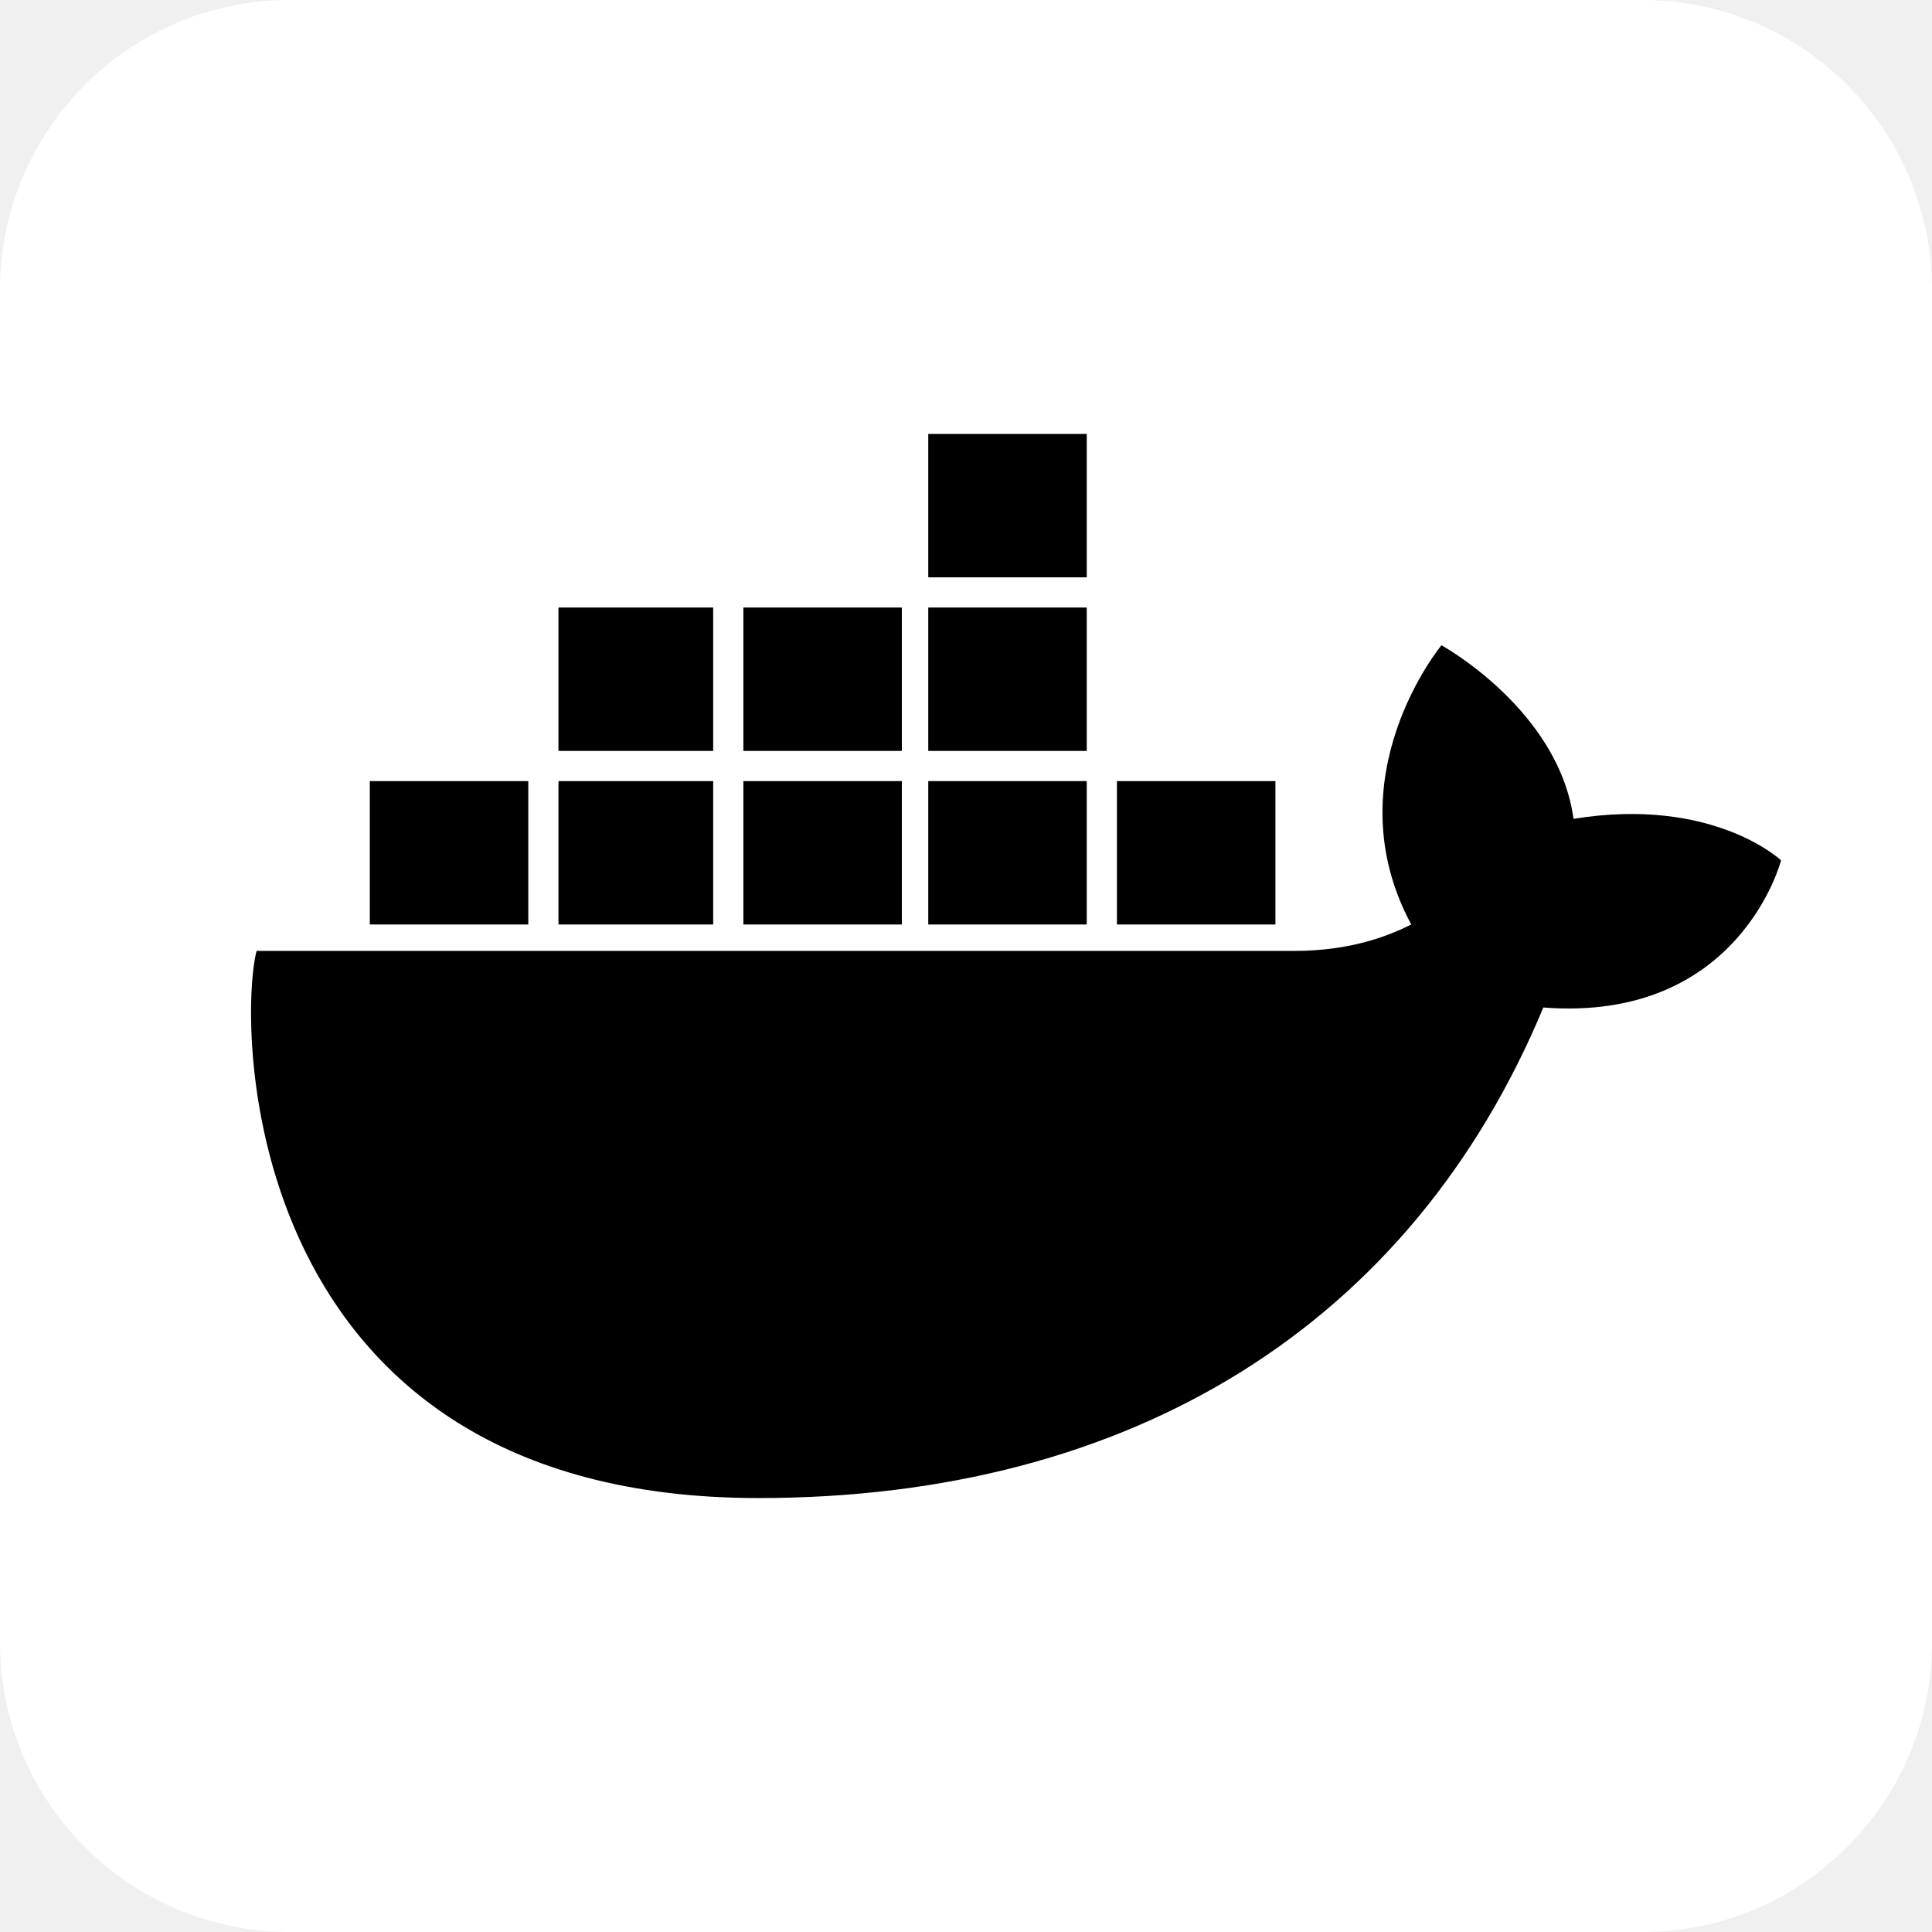
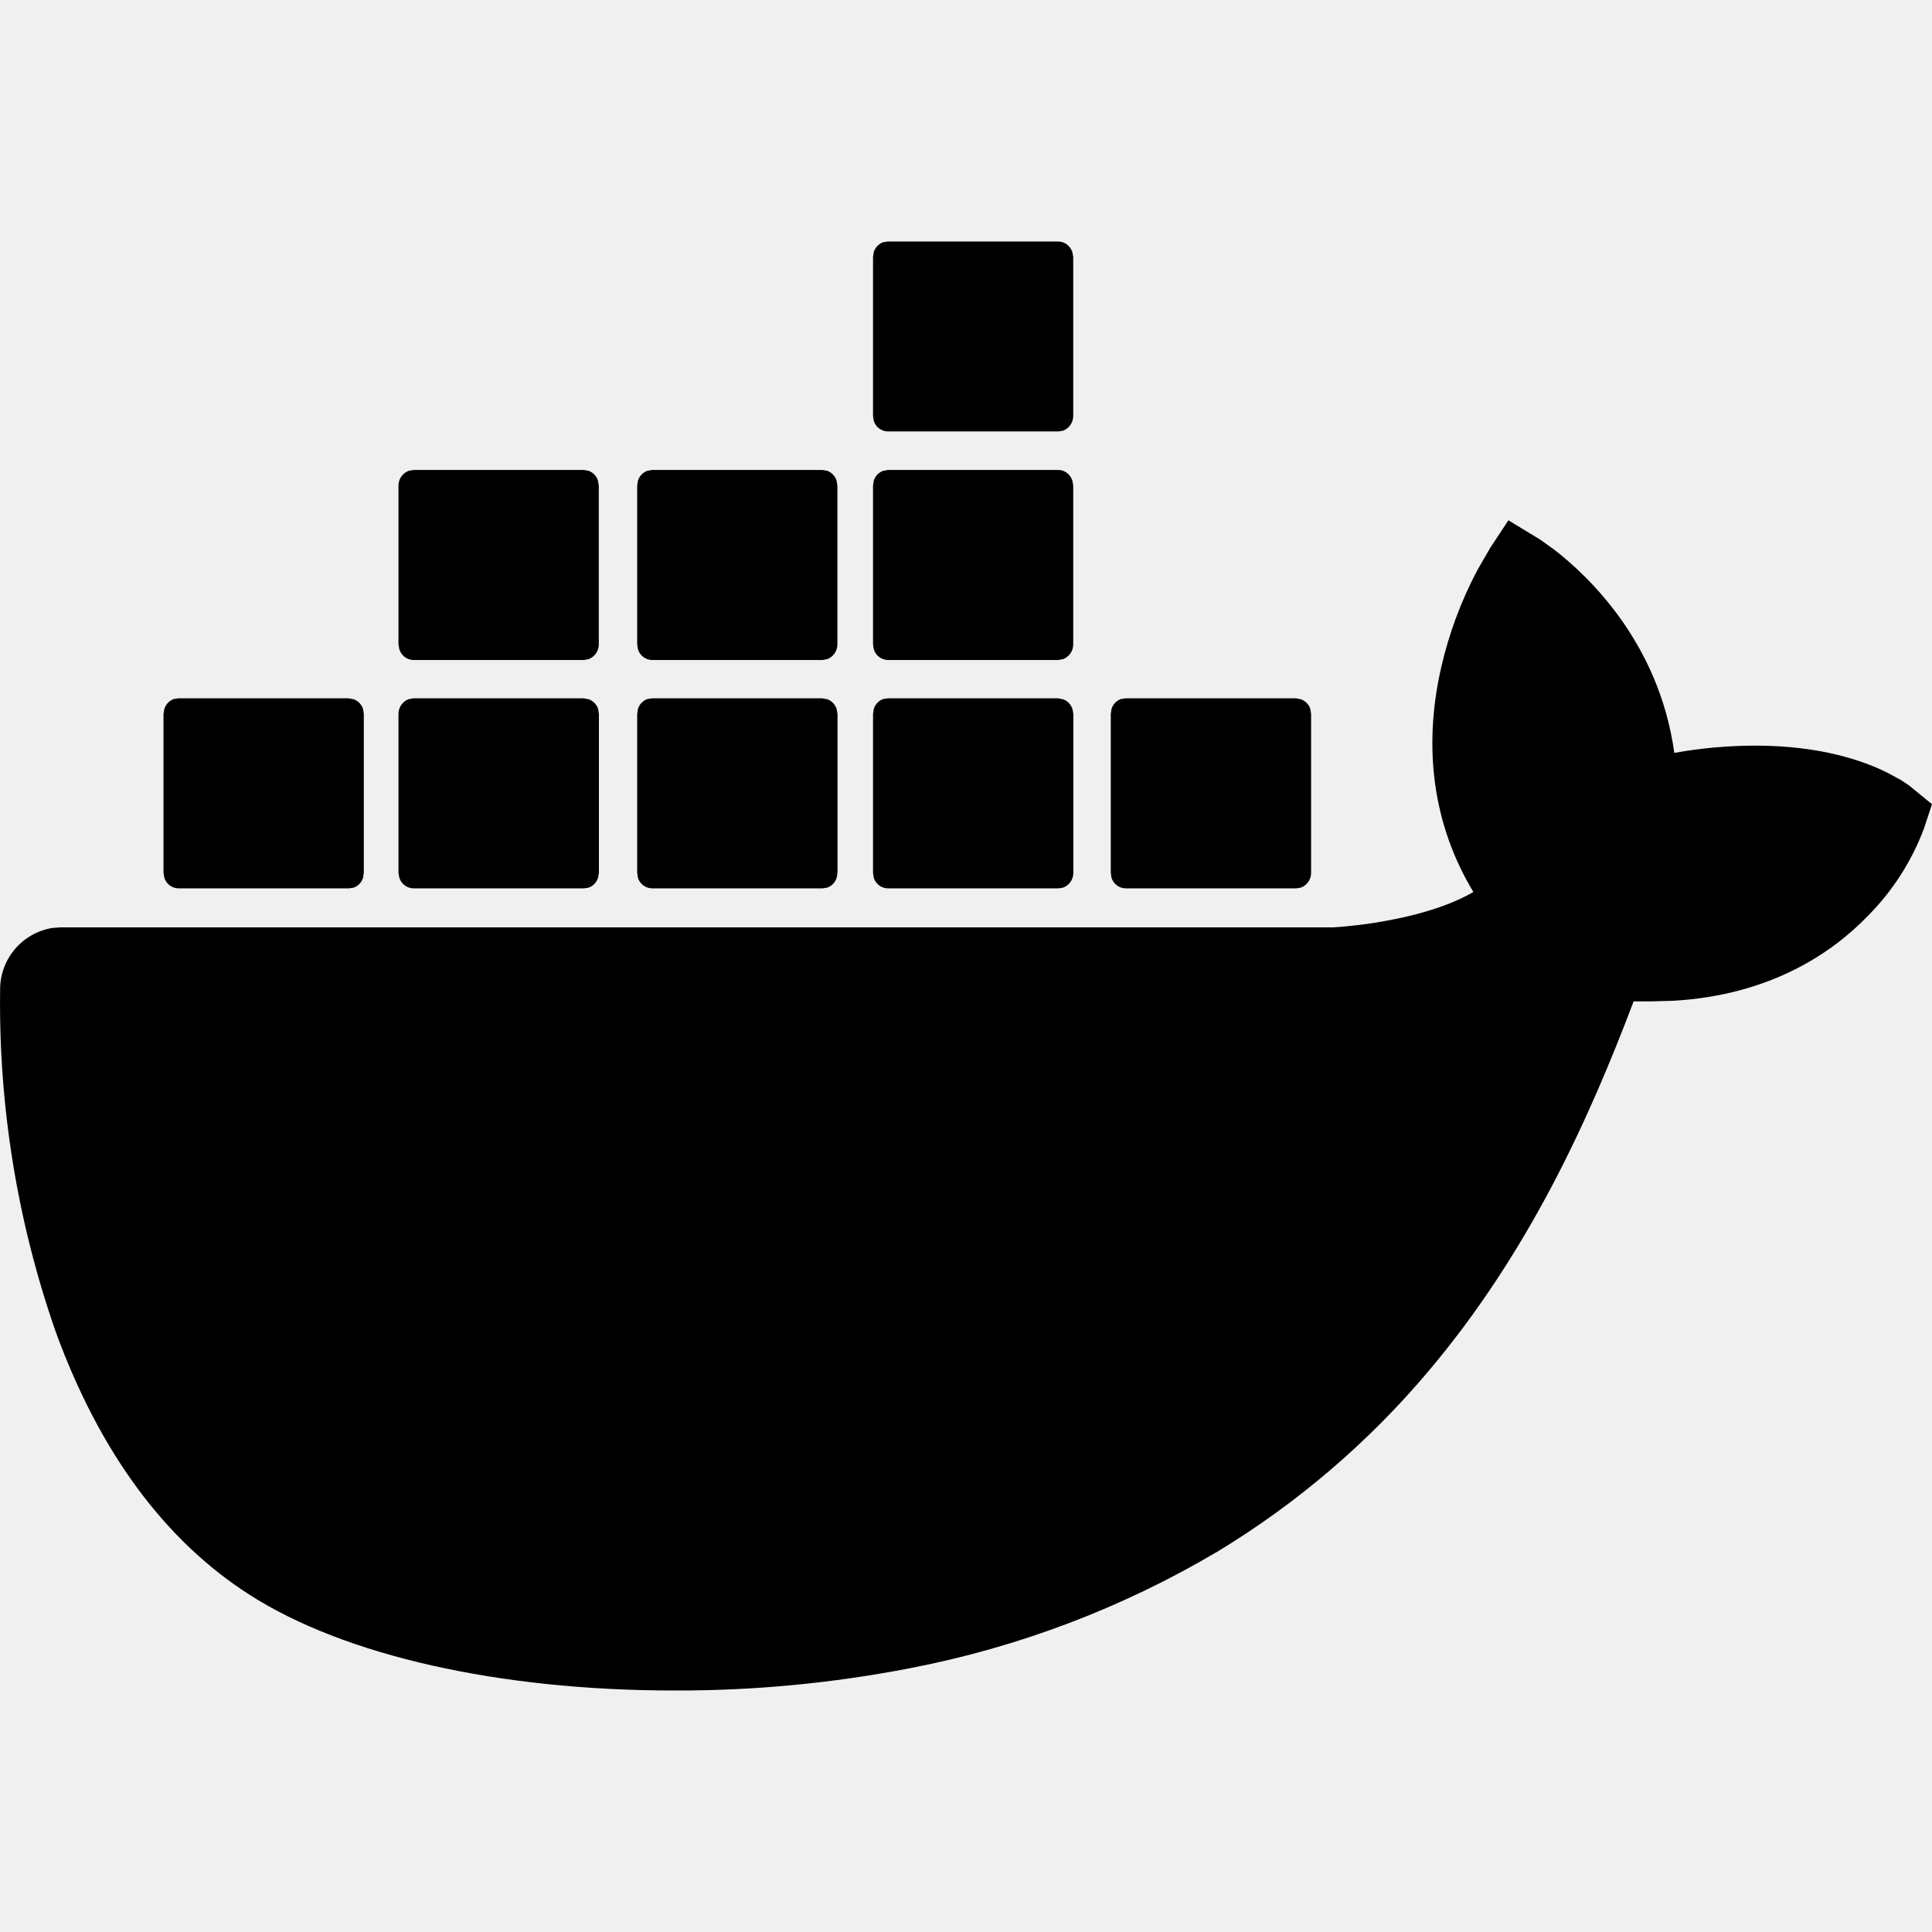
- <svg xmlns="http://www.w3.org/2000/svg" aria-label="Docker" role="img" viewBox="0 0 512 512" width="800px" height="800px" fill="#000000">
-   <g id="SVGRepo_bgCarrier" stroke-width="0" />
-   <g id="SVGRepo_tracerCarrier" stroke-linecap="round" stroke-linejoin="round" />
-   <g id="SVGRepo_iconCarrier">
-     <rect width="512" height="512" rx="15%" fill="#ffffff" />
-     <path stroke="#000000" stroke-width="38" d="M296 226h42m-92 0h42m-91 0h42m-91 0h41m-91 0h42m8-46h41m8 0h42m7 0h42m-42-46h42" />
-     <path fill="#000000" d="m472 228s-18-17-55-11c-4-29-35-46-35-46s-29 35-8 74c-6 3-16 7-31 7H68c-5 19-5 145 133 145 99 0 173-46 208-130 52 4 63-39 63-39" />
-   </g>
+ <svg xmlns="http://www.w3.org/2000/svg" width="800px" height="800px" viewBox="0 0 16 16" fill="none">
+   <path fill="#000000" d="M12.342 4.536l.15-.227.262.159.116.083c.28.216.869.768.996 1.684.223-.04.448-.06.673-.06.534 0 .893.124 1.097.227l.105.057.068.045.191.156-.066.2a2.044 2.044 0 01-.47.73c-.29.299-.8.652-1.609.698l-.178.005h-.148c-.37.977-.867 2.078-1.702 3.066a7.081 7.081 0 01-1.74 1.488 7.941 7.941 0 01-2.549.968c-.644.125-1.298.187-1.953.185-1.45 0-2.73-.288-3.517-.792-.703-.449-1.243-1.182-1.606-2.177a8.25 8.25 0 01-.461-2.83.516.516 0 01.432-.516l.068-.005h10.54l.092-.007.149-.016c.256-.034.646-.11.92-.27-.328-.543-.421-1.178-.268-1.854a3.3 3.3 0 01.3-.81l.108-.187zM2.89 5.784l.04.007a.127.127 0 01.077.082l.006.04v1.315l-.006.041a.127.127 0 01-.078.082l-.039.006H1.478a.124.124 0 01-.117-.088l-.007-.04V5.912l.007-.04a.127.127 0 01.078-.083l.039-.006H2.89zm1.947 0l.039.007a.127.127 0 01.078.082l.006.04v1.315l-.007.041a.127.127 0 01-.078.082l-.039.006H3.424a.125.125 0 01-.117-.088L3.3 7.23V5.913a.13.13 0 01.085-.123l.039-.007h1.413zm1.976 0l.039.007a.127.127 0 01.077.082l.007.04v1.315l-.007.041a.127.127 0 01-.078.082l-.039.006H5.4a.124.124 0 01-.117-.088l-.006-.04V5.912l.006-.04a.127.127 0 01.078-.083l.039-.006h1.413zm1.952 0l.039.007a.127.127 0 01.078.082l.007.04v1.315a.13.13 0 01-.085.123l-.04.006H7.353a.124.124 0 01-.117-.088l-.006-.04V5.912l.006-.04a.127.127 0 01.078-.083l.04-.006h1.412zm1.97 0l.039.007a.127.127 0 01.078.082l.006.04v1.315a.13.13 0 01-.085.123l-.039.006H9.322a.124.124 0 01-.117-.088l-.006-.04V5.912l.006-.04a.127.127 0 01.078-.083l.04-.006h1.411zM4.835 3.892l.04.007a.127.127 0 01.077.081l.007.041v1.315a.13.13 0 01-.085.123l-.039.007H3.424a.125.125 0 01-.117-.09l-.007-.04V4.021a.13.13 0 01.085-.122l.039-.007h1.412zm1.976 0l.04.007a.127.127 0 01.077.081l.007.041v1.315a.13.13 0 01-.085.123l-.039.007H5.4a.125.125 0 01-.117-.09l-.006-.04V4.021l.006-.04a.127.127 0 01.078-.082l.039-.007h1.412zm1.953 0c.054 0 .1.037.117.088l.007.041v1.315a.13.13 0 01-.085.123l-.04.007H7.353a.125.125 0 01-.117-.09l-.006-.04V4.021l.006-.04a.127.127 0 01.078-.082l.04-.007h1.412zm0-1.892c.054 0 .1.037.117.088l.007.04v1.316a.13.13 0 01-.085.123l-.04.006H7.353a.124.124 0 01-.117-.088l-.006-.04V2.128l.006-.04a.127.127 0 01.078-.082L7.353 2h1.412z" />
</svg>
